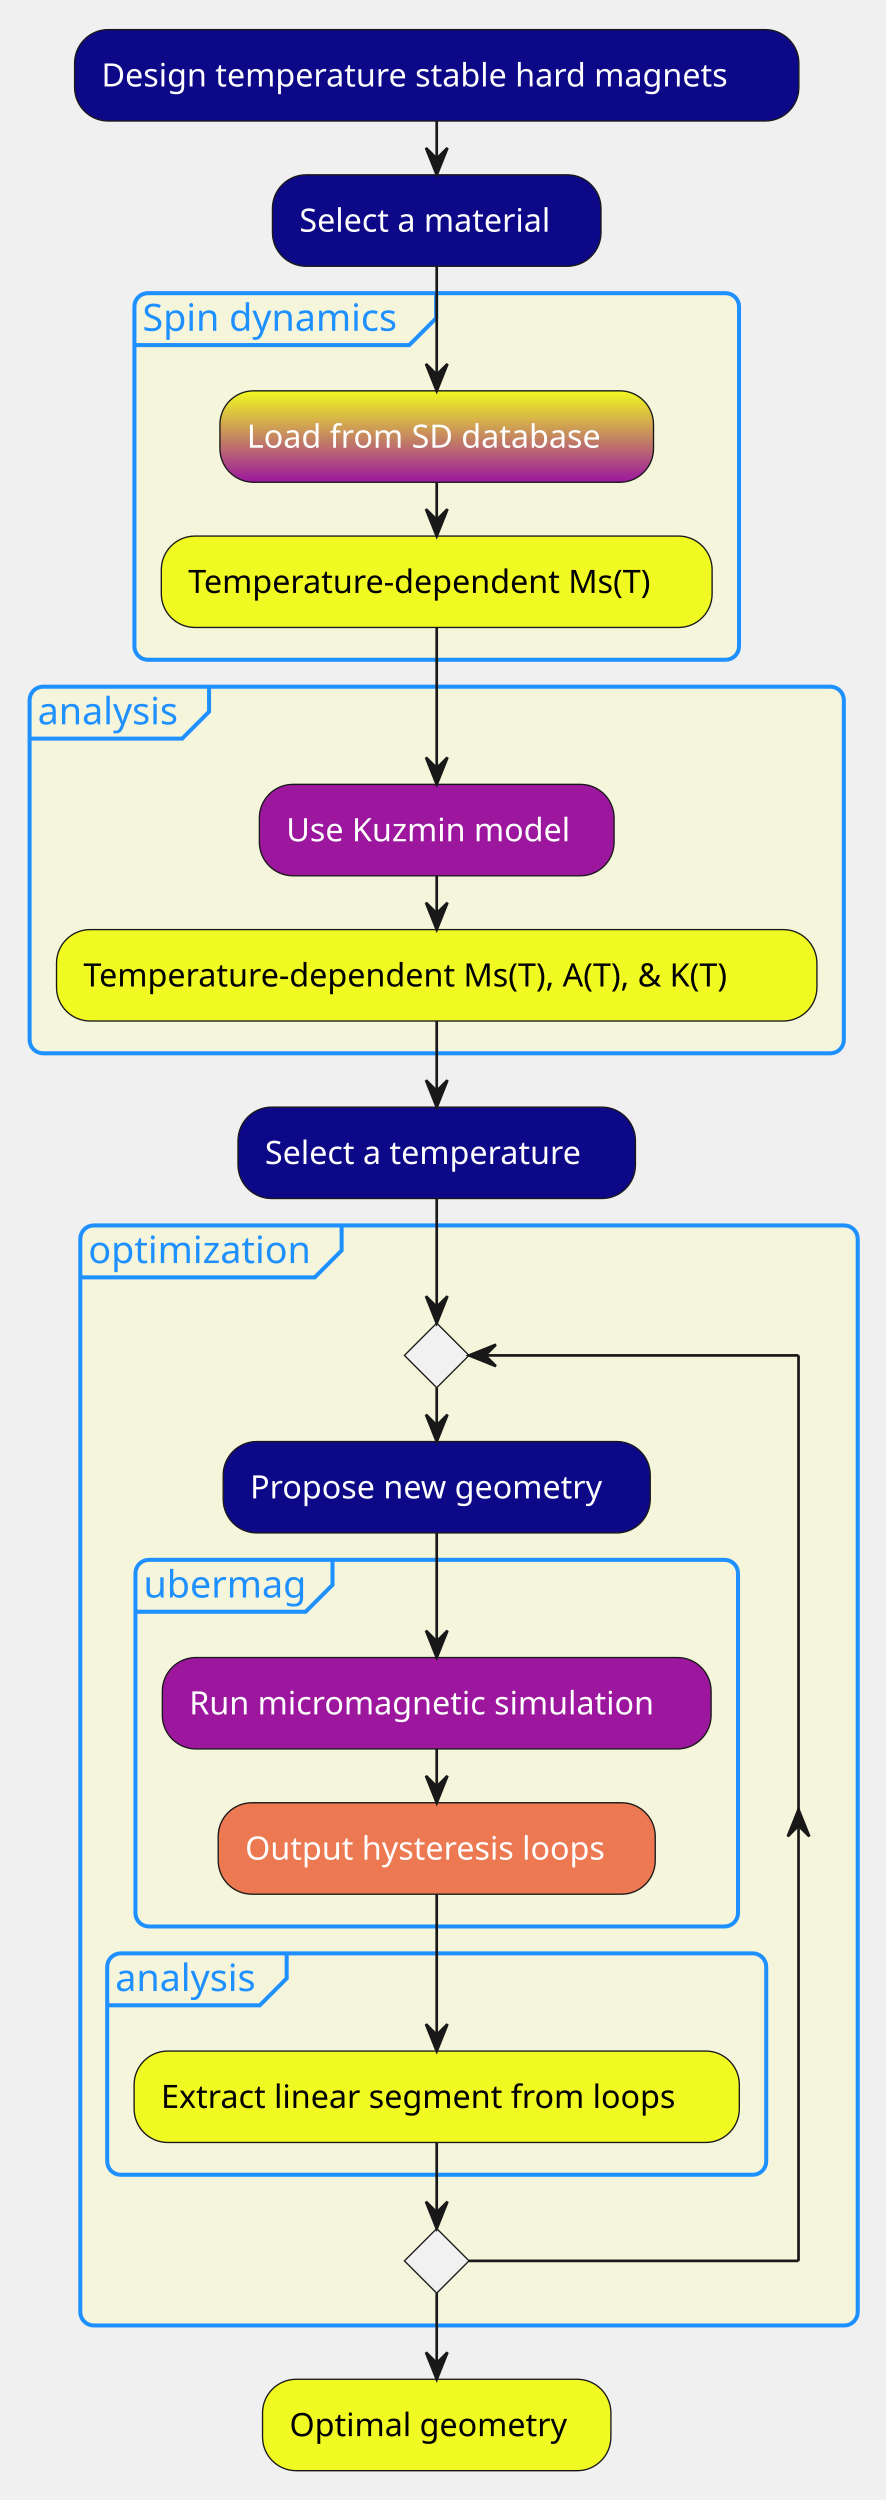
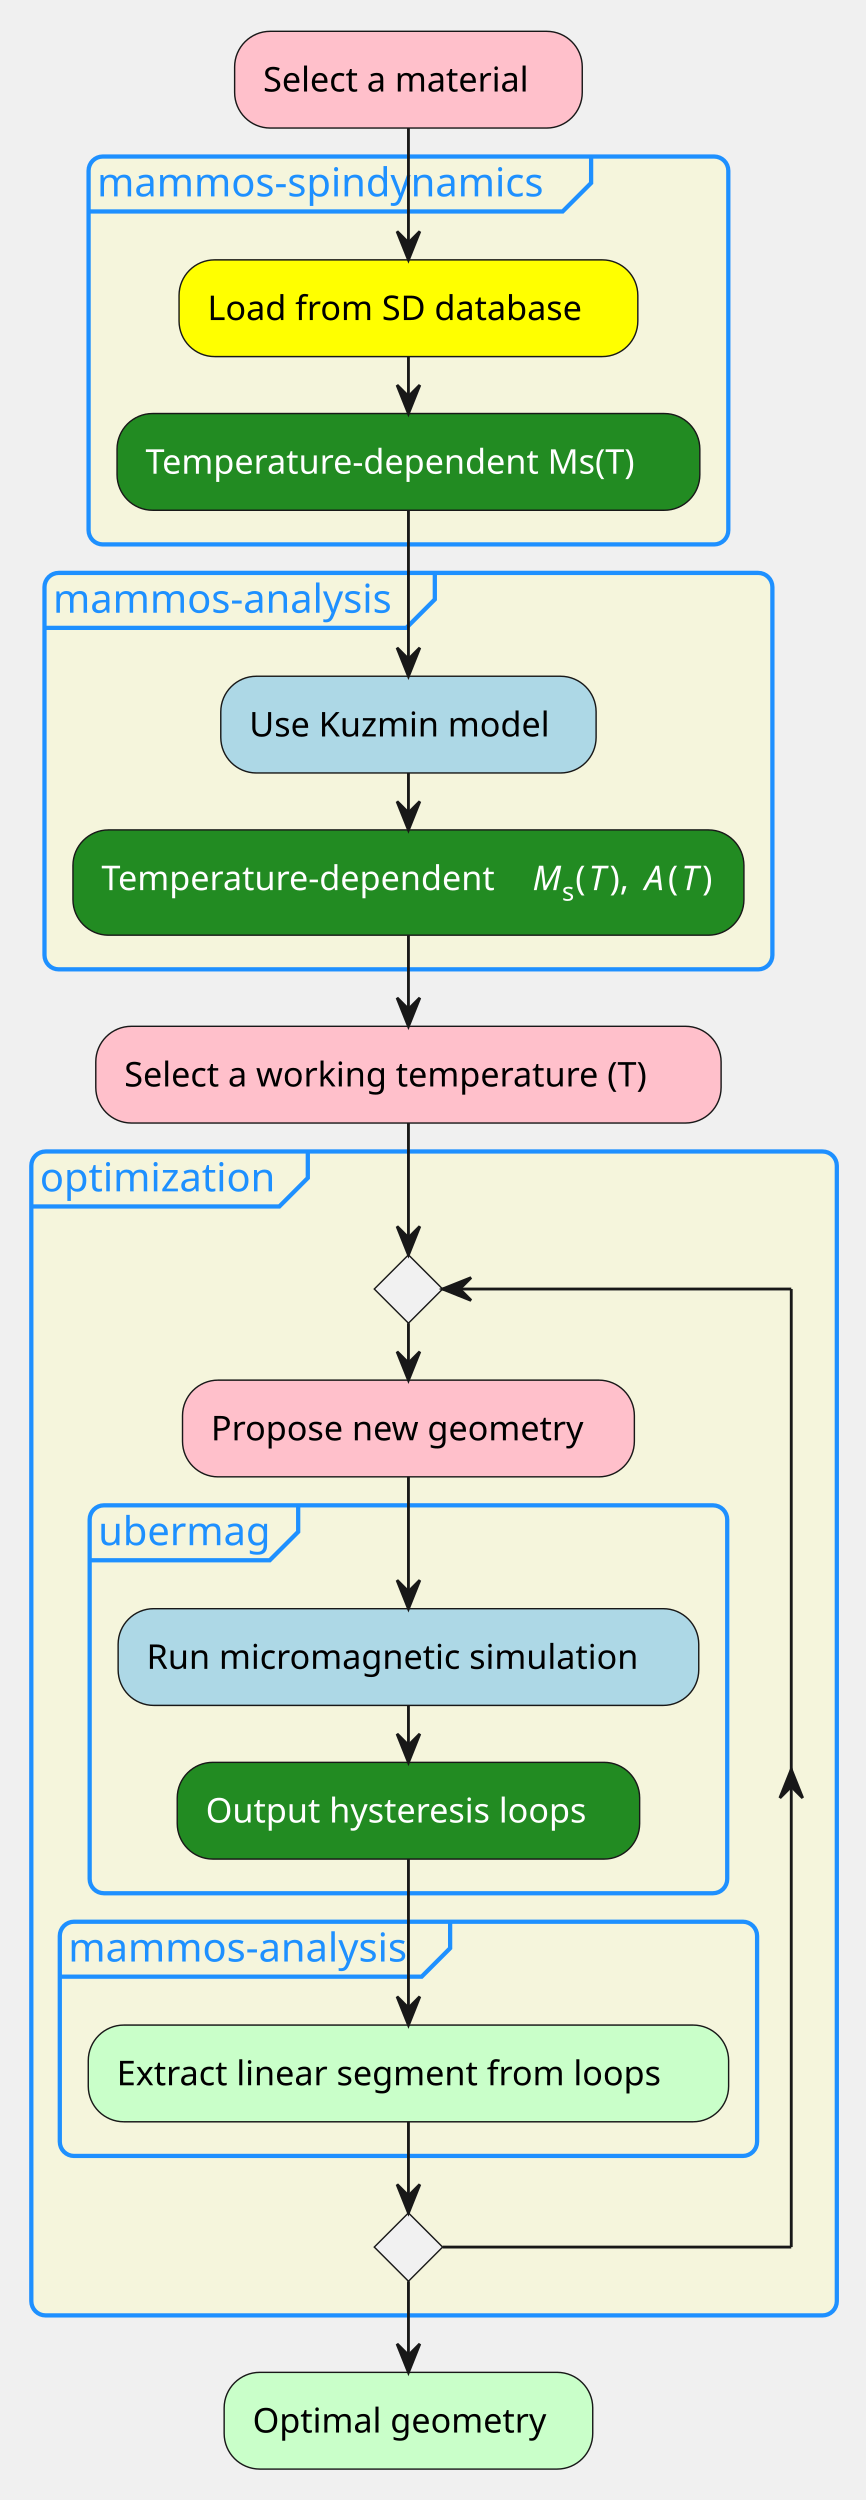
- <svg xmlns="http://www.w3.org/2000/svg" contentStyleType="text/css" data-diagram-type="ACTIVITY" height="929px" preserveAspectRatio="none" style="width:329px;height:929px;background:#FFFFFF;" version="1.1" viewBox="0 0 329 929" width="329px" zoomAndPan="magnify">
-   <defs>
-     <linearGradient id="g3q6vt0hy3cxx0" x1="50%" x2="50%" y1="0%" y2="100%">
-       <stop offset="0%" stop-color="#F0F921" />
-       <stop offset="100%" stop-color="#9C179E" />
-     </linearGradient>
-   </defs>
+ <svg xmlns="http://www.w3.org/2000/svg" contentStyleType="text/css" data-diagram-type="ACTIVITY" height="878px" preserveAspectRatio="none" style="width:304px;height:878px;background:#FFFFFF;" version="1.1" viewBox="0 0 304 878" width="304px" zoomAndPan="magnify">
+   <defs />
  <g>
-     <rect fill="#0D0887" height="33.969" rx="12.5" ry="12.5" style="stroke:#181818;stroke-width:0.5;" width="269.141" x="27.715" y="11" />
-     <text fill="#FFFFFF" font-family="sans-serif" font-size="12" lengthAdjust="spacing" textLength="249.141" x="37.715" y="32.139">Design temperature stable hard magnets</text>
-     <rect fill="#0D0887" height="33.969" rx="12.5" ry="12.5" style="stroke:#181818;stroke-width:0.5;" width="122.088" x="101.241" y="64.969" />
-     <text fill="#FFFFFF" font-family="sans-serif" font-size="12" lengthAdjust="spacing" textLength="102.088" x="111.241" y="86.107">Select a material</text>
-     <rect fill="#F5F5DC" height="136.234" rx="5" ry="5" style="stroke:#1E90FF;stroke-width:1.5;" width="224.676" x="49.947" y="108.938" />
-     <path d="M162.076,108.938 L162.076,118.234 L152.076,128.234 L49.947,128.234" fill="none" style="stroke:#1E90FF;stroke-width:1.5;" />
-     <text fill="#1E90FF" font-family="sans-serif" font-size="14" lengthAdjust="spacing" textLength="102.129" x="52.947" y="122.933">Spin dynamics</text>
-     <rect fill="url(#g3q6vt0hy3cxx0)" height="33.969" rx="12.5" ry="12.5" style="stroke:#181818;stroke-width:0.5;" width="161.123" x="81.724" y="145.234" />
-     <text fill="#FFFFFF" font-family="sans-serif" font-size="12" lengthAdjust="spacing" textLength="141.123" x="91.724" y="166.373">Load from SD database</text>
-     <rect fill="#F0F921" height="33.969" rx="12.5" ry="12.5" style="stroke:#181818;stroke-width:0.5;" width="204.676" x="59.947" y="199.203" />
-     <text fill="#000000" font-family="sans-serif" font-size="12" lengthAdjust="spacing" textLength="184.676" x="69.947" y="220.342">Temperature‐dependent Ms(T)</text>
-     <rect fill="#F5F5DC" height="136.234" rx="5" ry="5" style="stroke:#1E90FF;stroke-width:1.5;" width="302.57" x="11" y="255.172" />
-     <path d="M77.684,255.172 L77.684,264.469 L67.684,274.469 L11,274.469" fill="none" style="stroke:#1E90FF;stroke-width:1.5;" />
-     <text fill="#1E90FF" font-family="sans-serif" font-size="14" lengthAdjust="spacing" textLength="56.684" x="14" y="269.167">analysis</text>
-     <rect fill="#9C179E" height="33.969" rx="12.5" ry="12.5" style="stroke:#181818;stroke-width:0.5;" width="131.815" x="96.378" y="291.469" />
-     <text fill="#FFFFFF" font-family="sans-serif" font-size="12" lengthAdjust="spacing" textLength="111.814" x="106.378" y="312.607">Use Kuzmin model</text>
-     <rect fill="#F0F921" height="33.969" rx="12.5" ry="12.5" style="stroke:#181818;stroke-width:0.5;" width="282.57" x="21" y="345.438" />
-     <text fill="#000000" font-family="sans-serif" font-size="12" lengthAdjust="spacing" textLength="262.57" x="31" y="366.576">Temperature‐dependent Ms(T), A(T), &amp; K(T)</text>
-     <rect fill="#0D0887" height="33.969" rx="12.5" ry="12.5" style="stroke:#181818;stroke-width:0.5;" width="147.693" x="88.439" y="411.406" />
-     <text fill="#FFFFFF" font-family="sans-serif" font-size="12" lengthAdjust="spacing" textLength="127.693" x="98.439" y="432.545">Select a temperature</text>
-     <rect fill="#F5F5DC" height="408.766" rx="5" ry="5" style="stroke:#1E90FF;stroke-width:1.5;" width="288.891" x="29.84" y="455.375" />
-     <path d="M126.943,455.375 L126.943,464.672 L116.943,474.672 L29.84,474.672" fill="none" style="stroke:#1E90FF;stroke-width:1.5;" />
-     <text fill="#1E90FF" font-family="sans-serif" font-size="14" lengthAdjust="spacing" textLength="87.103" x="32.84" y="469.37">optimization</text>
-     <rect fill="#0D0887" height="33.969" rx="12.5" ry="12.5" style="stroke:#181818;stroke-width:0.5;" width="158.691" x="82.939" y="535.672" />
-     <text fill="#FFFFFF" font-family="sans-serif" font-size="12" lengthAdjust="spacing" textLength="138.691" x="92.939" y="556.811">Propose new geometry</text>
-     <rect fill="#F5F5DC" height="136.234" rx="5" ry="5" style="stroke:#1E90FF;stroke-width:1.5;" width="223.914" x="50.328" y="579.641" />
-     <path d="M123.561,579.641 L123.561,588.938 L113.561,598.938 L50.328,598.938" fill="none" style="stroke:#1E90FF;stroke-width:1.5;" />
-     <text fill="#1E90FF" font-family="sans-serif" font-size="14" lengthAdjust="spacing" textLength="63.232" x="53.328" y="593.636">ubermag</text>
-     <rect fill="#9C179E" height="33.969" rx="12.5" ry="12.5" style="stroke:#181818;stroke-width:0.5;" width="203.914" x="60.328" y="615.938" />
-     <text fill="#FFFFFF" font-family="sans-serif" font-size="12" lengthAdjust="spacing" textLength="183.914" x="70.328" y="637.076">Run micromagnetic simulation</text>
-     <rect fill="#ED7953" height="33.969" rx="12.5" ry="12.5" style="stroke:#181818;stroke-width:0.5;" width="162.4" x="81.085" y="669.906" />
-     <text fill="#FFFFFF" font-family="sans-serif" font-size="12" lengthAdjust="spacing" textLength="142.4" x="91.085" y="691.045">Output hysteresis loops</text>
-     <rect fill="#F5F5DC" height="82.266" rx="5" ry="5" style="stroke:#1E90FF;stroke-width:1.5;" width="244.891" x="39.84" y="725.875" />
-     <path d="M106.523,725.875 L106.523,735.172 L96.523,745.172 L39.84,745.172" fill="none" style="stroke:#1E90FF;stroke-width:1.5;" />
-     <text fill="#1E90FF" font-family="sans-serif" font-size="14" lengthAdjust="spacing" textLength="56.684" x="42.84" y="739.87">analysis</text>
-     <rect fill="#F0F921" height="33.969" rx="12.5" ry="12.5" style="stroke:#181818;stroke-width:0.5;" width="224.891" x="49.84" y="762.172" />
-     <text fill="#000000" font-family="sans-serif" font-size="12" lengthAdjust="spacing" textLength="204.891" x="59.84" y="783.311">Extract linear segment from loops</text>
-     <polygon fill="#F1F1F1" points="162.285,491.672,174.285,503.672,162.285,515.672,150.285,503.672,162.285,491.672" style="stroke:#181818;stroke-width:0.5;" />
-     <polygon fill="#F1F1F1" points="162.285,828.141,162.285,828.141,174.285,840.141,162.285,852.141,162.285,852.141,150.285,840.141,162.285,828.141" style="stroke:#181818;stroke-width:0.5;" />
-     <rect fill="#F0F921" height="33.969" rx="12.5" ry="12.5" style="stroke:#181818;stroke-width:0.5;" width="129.447" x="97.561" y="884.141" />
-     <text fill="#000000" font-family="sans-serif" font-size="12" lengthAdjust="spacing" textLength="109.447" x="107.561" y="905.279">Optimal geometry</text>
-     <line style="stroke:#181818;stroke-width:1;" x1="162.285" x2="162.285" y1="44.969" y2="64.969" />
-     <polygon fill="#181818" points="158.285,54.969,162.285,64.969,166.285,54.969,162.285,58.969" style="stroke:#181818;stroke-width:1;" />
-     <line style="stroke:#181818;stroke-width:1;" x1="162.285" x2="162.285" y1="179.203" y2="199.203" />
-     <polygon fill="#181818" points="158.285,189.203,162.285,199.203,166.285,189.203,162.285,193.203" style="stroke:#181818;stroke-width:1;" />
-     <line style="stroke:#181818;stroke-width:1;" x1="162.285" x2="162.285" y1="98.938" y2="145.234" />
-     <polygon fill="#181818" points="158.285,135.234,162.285,145.234,166.285,135.234,162.285,139.234" style="stroke:#181818;stroke-width:1;" />
-     <line style="stroke:#181818;stroke-width:1;" x1="162.285" x2="162.285" y1="325.438" y2="345.438" />
-     <polygon fill="#181818" points="158.285,335.438,162.285,345.438,166.285,335.438,162.285,339.438" style="stroke:#181818;stroke-width:1;" />
-     <line style="stroke:#181818;stroke-width:1;" x1="162.285" x2="162.285" y1="233.172" y2="291.469" />
-     <polygon fill="#181818" points="158.285,281.469,162.285,291.469,166.285,281.469,162.285,285.469" style="stroke:#181818;stroke-width:1;" />
-     <line style="stroke:#181818;stroke-width:1;" x1="162.285" x2="162.285" y1="379.406" y2="411.406" />
-     <polygon fill="#181818" points="158.285,401.406,162.285,411.406,166.285,401.406,162.285,405.406" style="stroke:#181818;stroke-width:1;" />
-     <line style="stroke:#181818;stroke-width:1;" x1="162.285" x2="162.285" y1="649.906" y2="669.906" />
-     <polygon fill="#181818" points="158.285,659.906,162.285,669.906,166.285,659.906,162.285,663.906" style="stroke:#181818;stroke-width:1;" />
-     <line style="stroke:#181818;stroke-width:1;" x1="162.285" x2="162.285" y1="569.641" y2="615.938" />
-     <polygon fill="#181818" points="158.285,605.938,162.285,615.938,166.285,605.938,162.285,609.938" style="stroke:#181818;stroke-width:1;" />
-     <line style="stroke:#181818;stroke-width:1;" x1="162.285" x2="162.285" y1="703.875" y2="762.172" />
-     <polygon fill="#181818" points="158.285,752.172,162.285,762.172,166.285,752.172,162.285,756.172" style="stroke:#181818;stroke-width:1;" />
-     <line style="stroke:#181818;stroke-width:1;" x1="162.285" x2="162.285" y1="515.672" y2="535.672" />
-     <polygon fill="#181818" points="158.285,525.672,162.285,535.672,166.285,525.672,162.285,529.672" style="stroke:#181818;stroke-width:1;" />
-     <line style="stroke:#181818;stroke-width:1;" x1="174.285" x2="296.731" y1="840.141" y2="840.141" />
-     <polygon fill="#181818" points="292.731,682.406,296.731,672.406,300.731,682.406,296.731,678.406" style="stroke:#181818;stroke-width:1;" />
-     <line style="stroke:#181818;stroke-width:1;" x1="296.731" x2="296.731" y1="503.672" y2="840.141" />
-     <line style="stroke:#181818;stroke-width:1;" x1="296.731" x2="174.285" y1="503.672" y2="503.672" />
-     <polygon fill="#181818" points="184.285,499.672,174.285,503.672,184.285,507.672,180.285,503.672" style="stroke:#181818;stroke-width:1;" />
-     <line style="stroke:#181818;stroke-width:1;" x1="162.285" x2="162.285" y1="796.141" y2="828.141" />
-     <polygon fill="#181818" points="158.285,818.141,162.285,828.141,166.285,818.141,162.285,822.141" style="stroke:#181818;stroke-width:1;" />
-     <line style="stroke:#181818;stroke-width:1;" x1="162.285" x2="162.285" y1="445.375" y2="491.672" />
-     <polygon fill="#181818" points="158.285,481.672,162.285,491.672,166.285,481.672,162.285,485.672" style="stroke:#181818;stroke-width:1;" />
-     <line style="stroke:#181818;stroke-width:1;" x1="162.285" x2="162.285" y1="852.141" y2="884.141" />
-     <polygon fill="#181818" points="158.285,874.141,162.285,884.141,166.285,874.141,162.285,878.141" style="stroke:#181818;stroke-width:1;" />
+     <rect fill="#FFC0CB" height="33.969" rx="12.5" ry="12.5" style="stroke:#181818;stroke-width:0.5;" width="122.088" x="82.401" y="11" />
+     <text fill="#000000" font-family="sans-serif" font-size="12" lengthAdjust="spacing" textLength="102.088" x="92.401" y="32.139">Select a material</text>
+     <rect fill="#F5F5DC" height="136.234" rx="5" ry="5" style="stroke:#1E90FF;stroke-width:1.5;" width="224.676" x="31.107" y="54.969" />
+     <path d="M207.597,54.969 L207.597,64.266 L197.597,74.266 L31.107,74.266" fill="none" style="stroke:#1E90FF;stroke-width:1.5;" />
+     <text fill="#1E90FF" font-family="sans-serif" font-size="14" lengthAdjust="spacing" textLength="166.489" x="34.107" y="68.964">mammos-spindynamics</text>
+     <rect fill="#FFFF00" height="33.969" rx="12.5" ry="12.5" style="stroke:#181818;stroke-width:0.5;" width="161.123" x="62.884" y="91.266" />
+     <text fill="#000000" font-family="sans-serif" font-size="12" lengthAdjust="spacing" textLength="141.123" x="72.884" y="112.404">Load from SD database</text>
+     <rect fill="#228B22" height="33.969" rx="12.5" ry="12.5" style="stroke:#181818;stroke-width:0.5;" width="204.676" x="41.107" y="145.234" />
+     <text fill="#FFFFFF" font-family="sans-serif" font-size="12" lengthAdjust="spacing" textLength="184.676" x="51.107" y="166.373">Temperature‐dependent Ms(T)</text>
+     <rect fill="#F5F5DC" height="139.234" rx="5" ry="5" style="stroke:#1E90FF;stroke-width:1.5;" width="255.644" x="15.623" y="201.203" />
+     <path d="M152.71,201.203 L152.71,210.5 L142.71,220.5 L15.623,220.5" fill="none" style="stroke:#1E90FF;stroke-width:1.5;" />
+     <text fill="#1E90FF" font-family="sans-serif" font-size="14" lengthAdjust="spacing" textLength="127.087" x="18.623" y="215.198">mammos-analysis</text>
+     <rect fill="#ADD8E6" height="33.969" rx="12.5" ry="12.5" style="stroke:#181818;stroke-width:0.5;" width="131.815" x="77.538" y="237.5" />
+     <text fill="#000000" font-family="sans-serif" font-size="12" lengthAdjust="spacing" textLength="111.814" x="87.538" y="258.639">Use Kuzmin model</text>
+     <rect fill="#228B22" height="36.969" rx="12.5" ry="12.5" style="stroke:#181818;stroke-width:0.5;" width="235.644" x="25.623" y="291.469" />
+     <text fill="#FFFFFF" font-family="sans-serif" font-size="12" lengthAdjust="spacing" textLength="147.562" x="35.623" y="312.607">Temperature‐dependent</text>
+     <text fill="#FFFFFF" font-family="sans-serif" font-size="12" font-style="italic" lengthAdjust="spacing" textLength="10.354" x="187" y="312.607">M</text>
+     <text fill="#FFFFFF" font-family="sans-serif" font-size="9" lengthAdjust="spacing" textLength="4.689" x="197.354" y="316.315">s</text>
+     <text fill="#FFFFFF" font-family="sans-serif" font-size="12" lengthAdjust="spacing" textLength="4.682" x="202.043" y="312.607">(</text>
+     <text fill="#FFFFFF" font-family="sans-serif" font-size="12" font-style="italic" lengthAdjust="spacing" textLength="7.33" x="206.724" y="312.607">T</text>
+     <text fill="#FFFFFF" font-family="sans-serif" font-size="12" lengthAdjust="spacing" textLength="8.496" x="214.054" y="312.607">),</text>
+     <text fill="#FFFFFF" font-family="sans-serif" font-size="12" font-style="italic" lengthAdjust="spacing" textLength="8.209" x="226.365" y="312.607">A</text>
+     <text fill="#FFFFFF" font-family="sans-serif" font-size="12" lengthAdjust="spacing" textLength="4.682" x="234.574" y="312.607">(</text>
+     <text fill="#FFFFFF" font-family="sans-serif" font-size="12" font-style="italic" lengthAdjust="spacing" textLength="7.33" x="239.256" y="312.607">T</text>
+     <text fill="#FFFFFF" font-family="sans-serif" font-size="12" lengthAdjust="spacing" textLength="4.682" x="246.586" y="312.607">)</text>
+     <rect fill="#FFC0CB" height="33.969" rx="12.5" ry="12.5" style="stroke:#181818;stroke-width:0.5;" width="219.611" x="33.64" y="360.438" />
+     <text fill="#000000" font-family="sans-serif" font-size="12" lengthAdjust="spacing" textLength="199.611" x="43.64" y="381.576">Select a working temperature (T)</text>
+     <rect fill="#F5F5DC" height="408.766" rx="5" ry="5" style="stroke:#1E90FF;stroke-width:1.5;" width="282.891" x="11" y="404.406" />
+     <path d="M108.103,404.406 L108.103,413.703 L98.103,423.703 L11,423.703" fill="none" style="stroke:#1E90FF;stroke-width:1.5;" />
+     <text fill="#1E90FF" font-family="sans-serif" font-size="14" lengthAdjust="spacing" textLength="87.103" x="14" y="418.401">optimization</text>
+     <rect fill="#FFC0CB" height="33.969" rx="12.5" ry="12.5" style="stroke:#181818;stroke-width:0.5;" width="158.691" x="64.1" y="484.703" />
+     <text fill="#000000" font-family="sans-serif" font-size="12" lengthAdjust="spacing" textLength="138.691" x="74.1" y="505.842">Propose new geometry</text>
+     <rect fill="#F5F5DC" height="136.234" rx="5" ry="5" style="stroke:#1E90FF;stroke-width:1.5;" width="223.914" x="31.488" y="528.672" />
+     <path d="M104.721,528.672 L104.721,537.969 L94.721,547.969 L31.488,547.969" fill="none" style="stroke:#1E90FF;stroke-width:1.5;" />
+     <text fill="#1E90FF" font-family="sans-serif" font-size="14" lengthAdjust="spacing" textLength="63.232" x="34.488" y="542.667">ubermag</text>
+     <rect fill="#ADD8E6" height="33.969" rx="12.5" ry="12.5" style="stroke:#181818;stroke-width:0.5;" width="203.914" x="41.488" y="564.969" />
+     <text fill="#000000" font-family="sans-serif" font-size="12" lengthAdjust="spacing" textLength="183.914" x="51.488" y="586.107">Run micromagnetic simulation</text>
+     <rect fill="#228B22" height="33.969" rx="12.5" ry="12.5" style="stroke:#181818;stroke-width:0.5;" width="162.4" x="62.245" y="618.938" />
+     <text fill="#FFFFFF" font-family="sans-serif" font-size="12" lengthAdjust="spacing" textLength="142.4" x="72.245" y="640.076">Output hysteresis loops</text>
+     <rect fill="#F5F5DC" height="82.266" rx="5" ry="5" style="stroke:#1E90FF;stroke-width:1.5;" width="244.891" x="21" y="674.906" />
+     <path d="M158.087,674.906 L158.087,684.203 L148.087,694.203 L21,694.203" fill="none" style="stroke:#1E90FF;stroke-width:1.5;" />
+     <text fill="#1E90FF" font-family="sans-serif" font-size="14" lengthAdjust="spacing" textLength="127.087" x="24" y="688.901">mammos-analysis</text>
+     <rect fill="#C9FFC9" height="33.969" rx="12.5" ry="12.5" style="stroke:#181818;stroke-width:0.5;" width="224.891" x="31" y="711.203" />
+     <text fill="#000000" font-family="sans-serif" font-size="12" lengthAdjust="spacing" textLength="204.891" x="41" y="732.342">Extract linear segment from loops</text>
+     <polygon fill="#F1F1F1" points="143.445,440.703,155.445,452.703,143.445,464.703,131.445,452.703,143.445,440.703" style="stroke:#181818;stroke-width:0.5;" />
+     <polygon fill="#F1F1F1" points="143.445,777.172,143.445,777.172,155.445,789.172,143.445,801.172,143.445,801.172,131.445,789.172,143.445,777.172" style="stroke:#181818;stroke-width:0.5;" />
+     <rect fill="#C9FFC9" height="33.969" rx="12.5" ry="12.5" style="stroke:#181818;stroke-width:0.5;" width="129.447" x="78.722" y="833.172" />
+     <text fill="#000000" font-family="sans-serif" font-size="12" lengthAdjust="spacing" textLength="109.447" x="88.722" y="854.311">Optimal geometry</text>
+     <line style="stroke:#181818;stroke-width:1;" x1="143.445" x2="143.445" y1="125.234" y2="145.234" />
+     <polygon fill="#181818" points="139.445,135.234,143.445,145.234,147.445,135.234,143.445,139.234" style="stroke:#181818;stroke-width:1;" />
+     <line style="stroke:#181818;stroke-width:1;" x1="143.445" x2="143.445" y1="44.969" y2="91.266" />
+     <polygon fill="#181818" points="139.445,81.266,143.445,91.266,147.445,81.266,143.445,85.266" style="stroke:#181818;stroke-width:1;" />
+     <line style="stroke:#181818;stroke-width:1;" x1="143.445" x2="143.445" y1="271.469" y2="291.469" />
+     <polygon fill="#181818" points="139.445,281.469,143.445,291.469,147.445,281.469,143.445,285.469" style="stroke:#181818;stroke-width:1;" />
+     <line style="stroke:#181818;stroke-width:1;" x1="143.445" x2="143.445" y1="179.203" y2="237.5" />
+     <polygon fill="#181818" points="139.445,227.5,143.445,237.5,147.445,227.5,143.445,231.5" style="stroke:#181818;stroke-width:1;" />
+     <line style="stroke:#181818;stroke-width:1;" x1="143.445" x2="143.445" y1="328.438" y2="360.438" />
+     <polygon fill="#181818" points="139.445,350.438,143.445,360.438,147.445,350.438,143.445,354.438" style="stroke:#181818;stroke-width:1;" />
+     <line style="stroke:#181818;stroke-width:1;" x1="143.445" x2="143.445" y1="598.938" y2="618.938" />
+     <polygon fill="#181818" points="139.445,608.938,143.445,618.938,147.445,608.938,143.445,612.938" style="stroke:#181818;stroke-width:1;" />
+     <line style="stroke:#181818;stroke-width:1;" x1="143.445" x2="143.445" y1="518.672" y2="564.969" />
+     <polygon fill="#181818" points="139.445,554.969,143.445,564.969,147.445,554.969,143.445,558.969" style="stroke:#181818;stroke-width:1;" />
+     <line style="stroke:#181818;stroke-width:1;" x1="143.445" x2="143.445" y1="652.906" y2="711.203" />
+     <polygon fill="#181818" points="139.445,701.203,143.445,711.203,147.445,701.203,143.445,705.203" style="stroke:#181818;stroke-width:1;" />
+     <line style="stroke:#181818;stroke-width:1;" x1="143.445" x2="143.445" y1="464.703" y2="484.703" />
+     <polygon fill="#181818" points="139.445,474.703,143.445,484.703,147.445,474.703,143.445,478.703" style="stroke:#181818;stroke-width:1;" />
+     <line style="stroke:#181818;stroke-width:1;" x1="155.445" x2="277.891" y1="789.172" y2="789.172" />
+     <polygon fill="#181818" points="273.891,631.438,277.891,621.438,281.891,631.438,277.891,627.438" style="stroke:#181818;stroke-width:1;" />
+     <line style="stroke:#181818;stroke-width:1;" x1="277.891" x2="277.891" y1="452.703" y2="789.172" />
+     <line style="stroke:#181818;stroke-width:1;" x1="277.891" x2="155.445" y1="452.703" y2="452.703" />
+     <polygon fill="#181818" points="165.445,448.703,155.445,452.703,165.445,456.703,161.445,452.703" style="stroke:#181818;stroke-width:1;" />
+     <line style="stroke:#181818;stroke-width:1;" x1="143.445" x2="143.445" y1="745.172" y2="777.172" />
+     <polygon fill="#181818" points="139.445,767.172,143.445,777.172,147.445,767.172,143.445,771.172" style="stroke:#181818;stroke-width:1;" />
+     <line style="stroke:#181818;stroke-width:1;" x1="143.445" x2="143.445" y1="394.406" y2="440.703" />
+     <polygon fill="#181818" points="139.445,430.703,143.445,440.703,147.445,430.703,143.445,434.703" style="stroke:#181818;stroke-width:1;" />
+     <line style="stroke:#181818;stroke-width:1;" x1="143.445" x2="143.445" y1="801.172" y2="833.172" />
+     <polygon fill="#181818" points="139.445,823.172,143.445,833.172,147.445,823.172,143.445,827.172" style="stroke:#181818;stroke-width:1;" />
  </g>
</svg>
